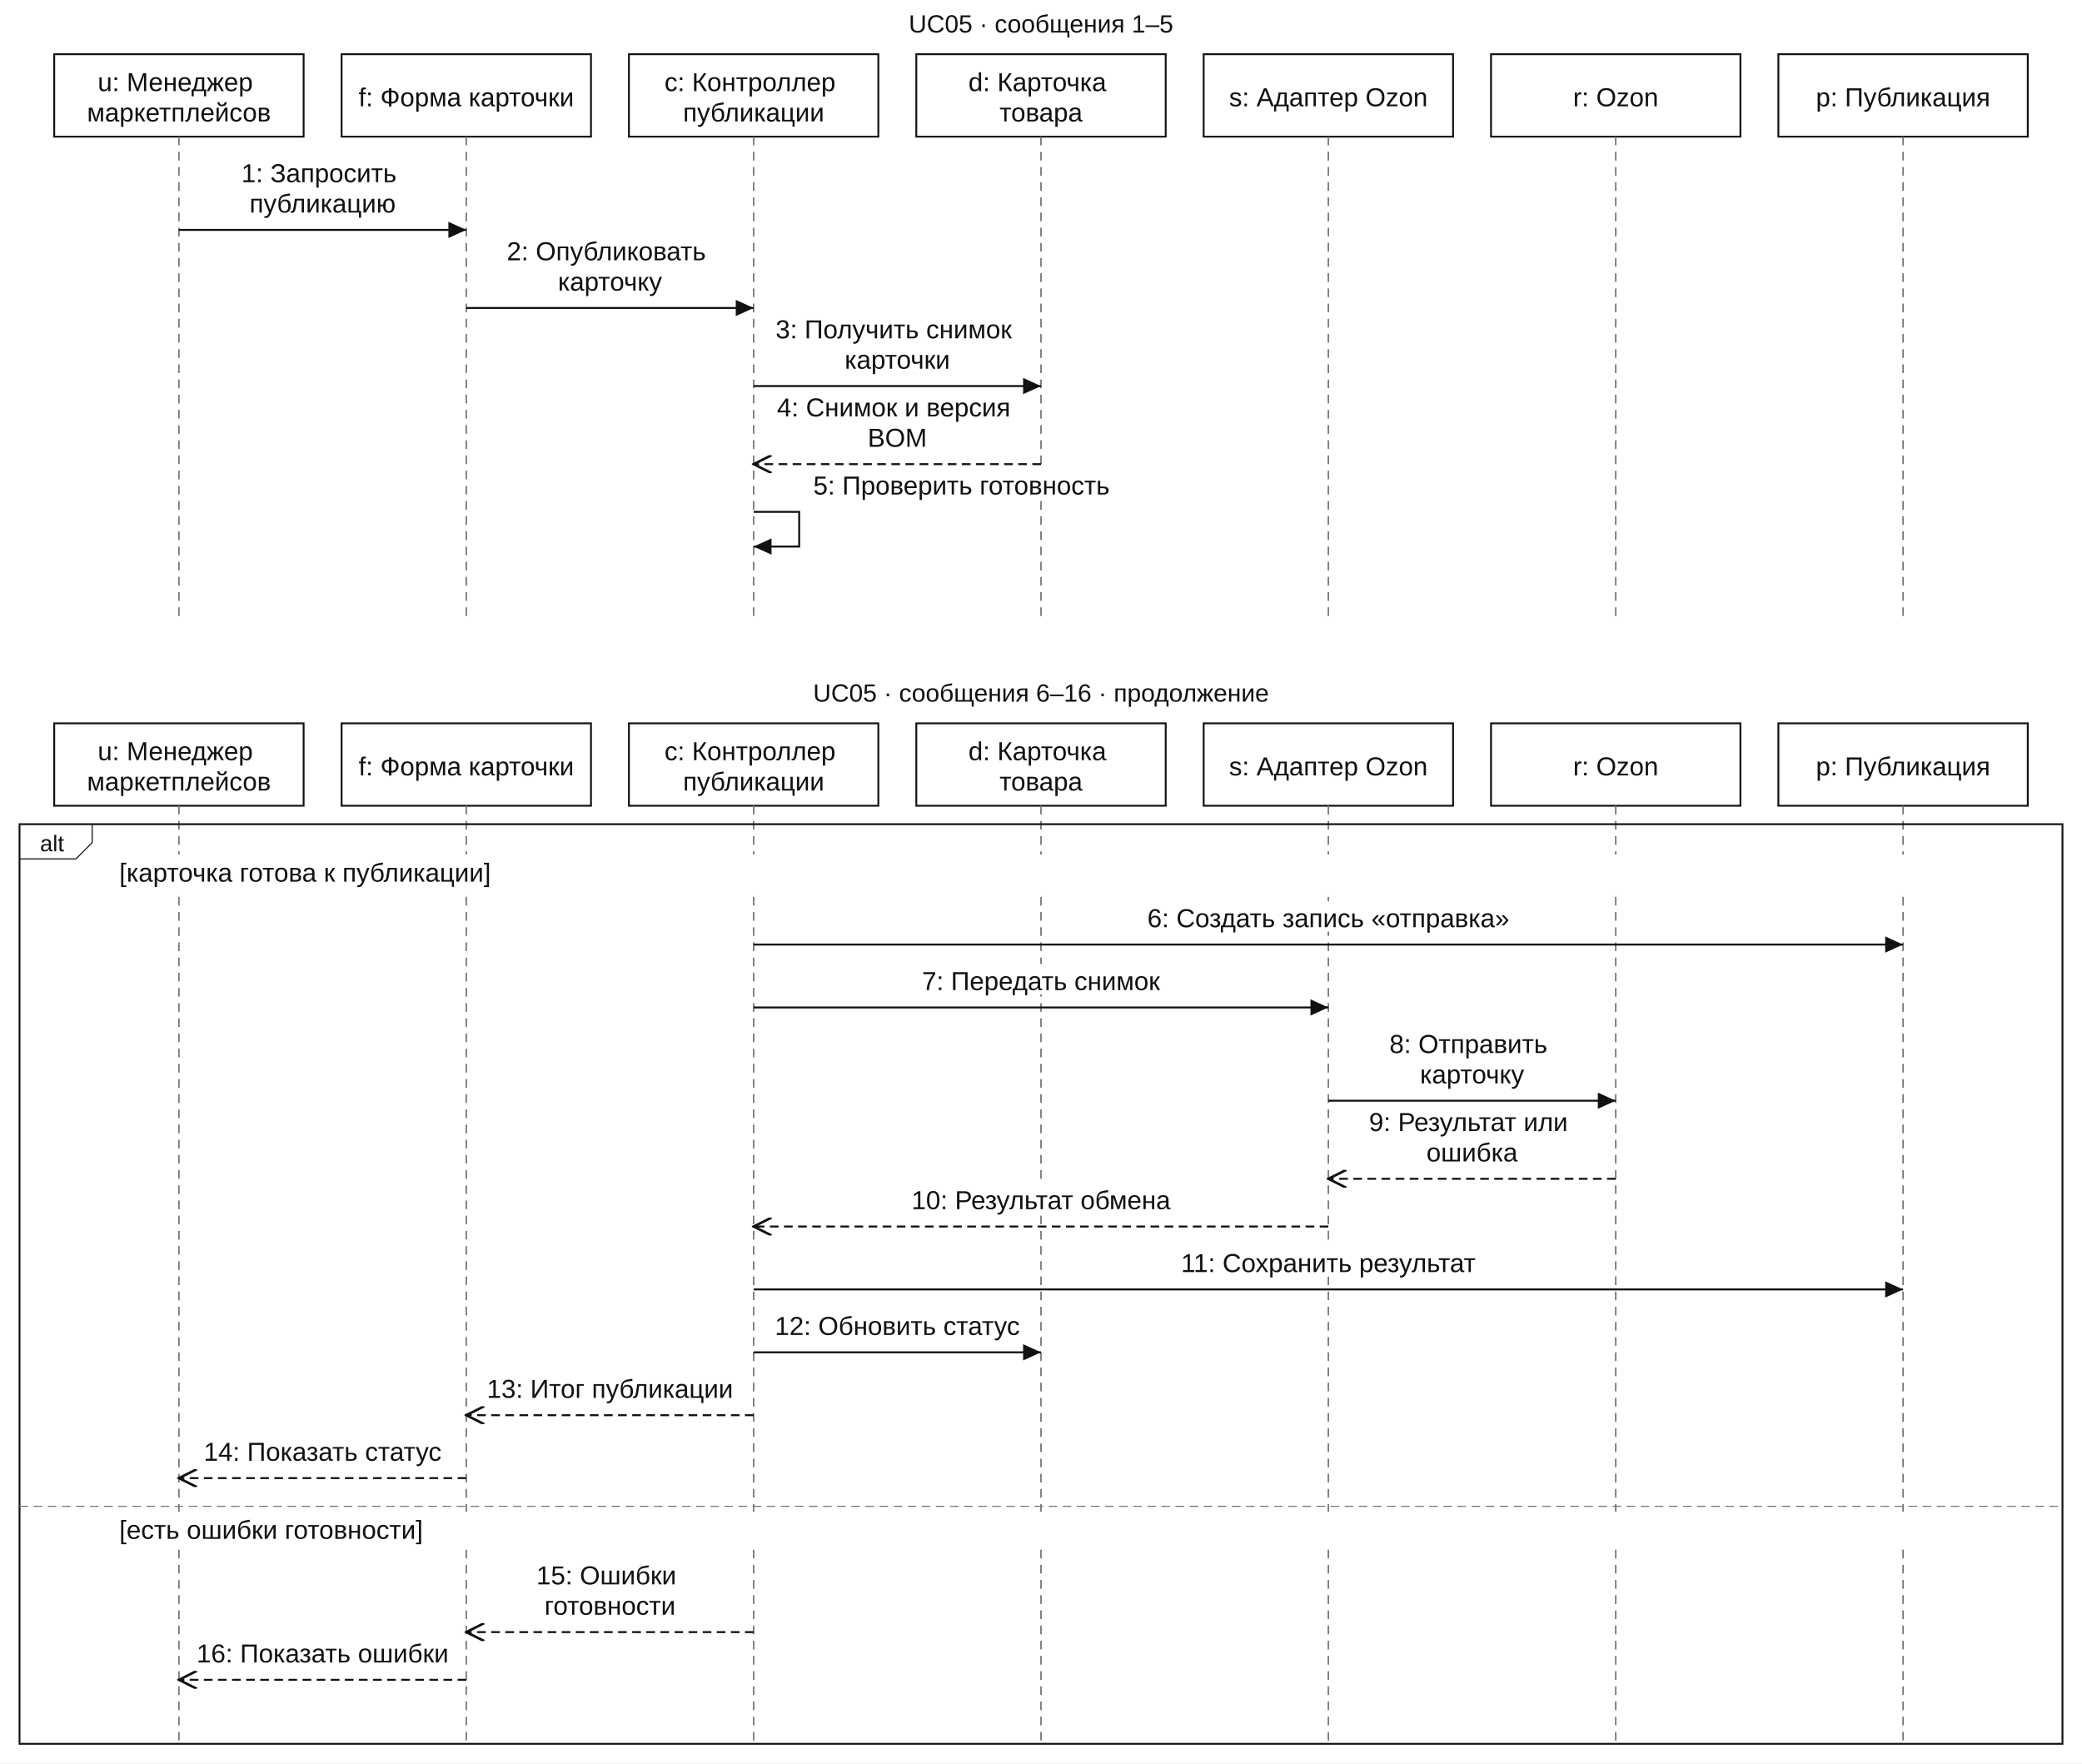
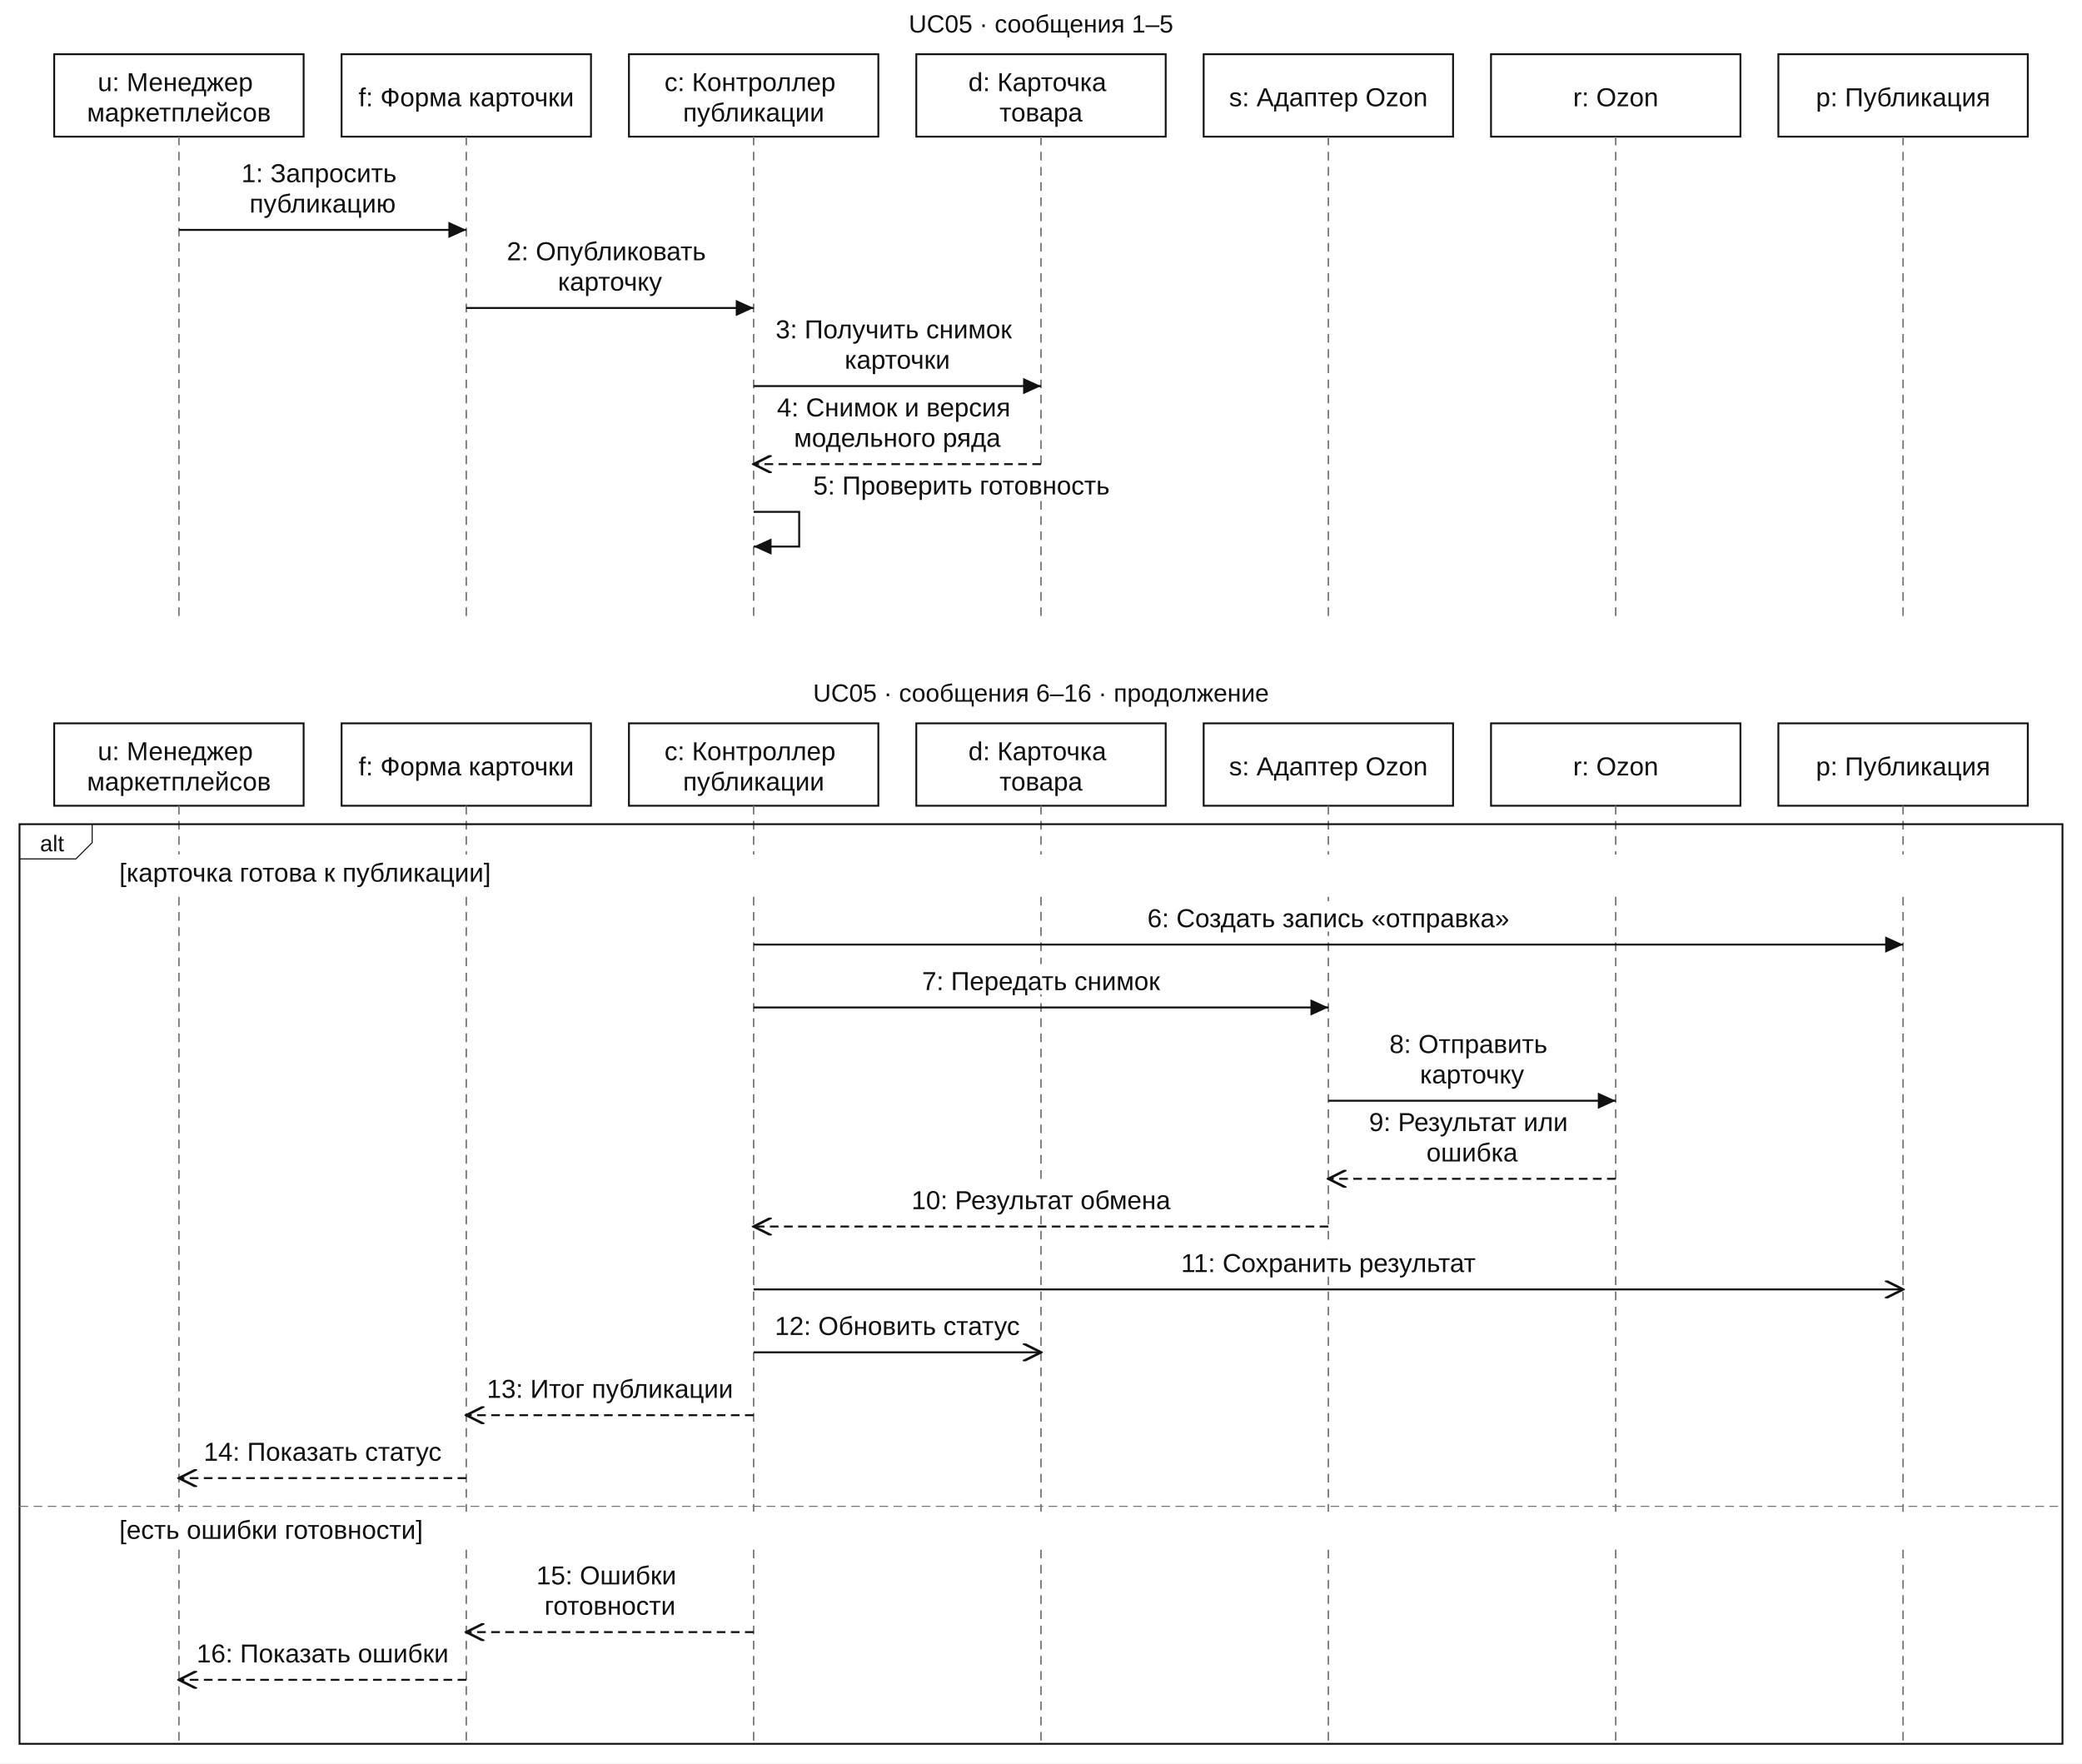
<svg xmlns="http://www.w3.org/2000/svg" width="1920" height="1626" viewBox="0 0 1920 1626">
  <defs>
    <marker id="call" viewBox="0 0 12 10" markerWidth="10" markerHeight="9" refX="11" refY="5" orient="auto">
      <path d="M0 0 L11 5 L0 10 Z" fill="#111" />
    </marker>
    <marker id="reply" viewBox="0 0 12 10" markerWidth="11" markerHeight="10" refX="11" refY="5" orient="auto">
      <path d="M1 0 L11 5 L1 10" fill="none" stroke="#111" stroke-width="1.4" />
    </marker>
  </defs>
  <rect width="100%" height="100%" fill="white" />
  <g font-family="Arial">
    <text x="960" y="30" font-size="23" text-anchor="middle" fill="#111">
      <tspan x="960" dy="0">UC05 · сообщения 1–5</tspan>
    </text>
    <rect x="50" y="50" width="230" height="76" fill="white" stroke="#111" stroke-width="1.7" />
    <text x="165" y="84" font-size="24" text-anchor="middle" fill="#111">
      <tspan x="165" dy="0">u: Менеджер</tspan>
      <tspan x="165" dy="28">маркетплейсов</tspan>
    </text>
    <path d="M165 126 V569" stroke="#777" stroke-width="1.4" stroke-dasharray="8 6" fill="none" />
    <rect x="315" y="50" width="230" height="76" fill="white" stroke="#111" stroke-width="1.7" />
    <text x="430" y="98" font-size="24" text-anchor="middle" fill="#111">
      <tspan x="430" dy="0">f: Форма карточки</tspan>
    </text>
    <path d="M430 126 V569" stroke="#777" stroke-width="1.4" stroke-dasharray="8 6" fill="none" />
    <rect x="580" y="50" width="230" height="76" fill="white" stroke="#111" stroke-width="1.7" />
    <text x="695" y="84" font-size="24" text-anchor="middle" fill="#111">
      <tspan x="695" dy="0">c: Контроллер</tspan>
      <tspan x="695" dy="28">публикации</tspan>
    </text>
    <path d="M695 126 V569" stroke="#777" stroke-width="1.4" stroke-dasharray="8 6" fill="none" />
    <rect x="845" y="50" width="230" height="76" fill="white" stroke="#111" stroke-width="1.7" />
    <text x="960" y="84" font-size="24" text-anchor="middle" fill="#111">
      <tspan x="960" dy="0">d: Карточка</tspan>
      <tspan x="960" dy="28">товара</tspan>
    </text>
    <path d="M960 126 V569" stroke="#777" stroke-width="1.4" stroke-dasharray="8 6" fill="none" />
    <rect x="1110" y="50" width="230" height="76" fill="white" stroke="#111" stroke-width="1.7" />
    <text x="1225" y="98" font-size="24" text-anchor="middle" fill="#111">
      <tspan x="1225" dy="0">s: Адаптер Ozon</tspan>
    </text>
    <path d="M1225 126 V569" stroke="#777" stroke-width="1.4" stroke-dasharray="8 6" fill="none" />
    <rect x="1375" y="50" width="230" height="76" fill="white" stroke="#111" stroke-width="1.7" />
    <text x="1490" y="98" font-size="24" text-anchor="middle" fill="#111">
      <tspan x="1490" dy="0">r: Ozon</tspan>
    </text>
    <path d="M1490 126 V569" stroke="#777" stroke-width="1.4" stroke-dasharray="8 6" fill="none" />
    <rect x="1640" y="50" width="230" height="76" fill="white" stroke="#111" stroke-width="1.7" />
    <text x="1755" y="98" font-size="24" text-anchor="middle" fill="#111">
      <tspan x="1755" dy="0">p: Публикация</tspan>
    </text>
    <path d="M1755 126 V569" stroke="#777" stroke-width="1.4" stroke-dasharray="8 6" fill="none" />
    <path d="M165 212 H430" stroke="#111" stroke-width="1.8" fill="none" marker-end="url(#call)" />
    <rect x="221" y="144" width="153" height="56" fill="white" />
    <text x="297.5" y="168" font-size="24" text-anchor="middle" fill="#111">
      <tspan x="297.5" dy="0">1: Запросить</tspan>
      <tspan x="297.5" dy="28">публикацию</tspan>
    </text>
    <path d="M430 284 H695" stroke="#111" stroke-width="1.8" fill="none" marker-end="url(#call)" />
    <rect x="465" y="216" width="195" height="56" fill="white" />
    <text x="562.5" y="240" font-size="24" text-anchor="middle" fill="#111">
      <tspan x="562.5" dy="0">2: Опубликовать</tspan>
      <tspan x="562.5" dy="28">карточку</tspan>
    </text>
    <path d="M695 356 H960" stroke="#111" stroke-width="1.8" fill="none" marker-end="url(#call)" />
    <rect x="713" y="288" width="229" height="56" fill="white" />
    <text x="827.5" y="312" font-size="24" text-anchor="middle" fill="#111">
      <tspan x="827.5" dy="0">3: Получить снимок</tspan>
      <tspan x="827.5" dy="28">карточки</tspan>
    </text>
    <path d="M960 428 H695" stroke="#111" stroke-width="1.8" stroke-dasharray="8 5" fill="none" marker-end="url(#reply)" />
    <rect x="714.5" y="360" width="226" height="56" fill="white" />
    <text x="827.5" y="384" font-size="24" text-anchor="middle" fill="#111">
      <tspan x="827.5" dy="0">4: Снимок и версия</tspan>
-       <tspan x="827.5" dy="28">BOM</tspan>
+       <tspan x="827.5" dy="28">модельного ряда</tspan>
    </text>
    <path d="M695 472 H737 V504 H695" stroke="#111" stroke-width="1.8" fill="none" marker-end="url(#call)" />
    <rect x="744" y="432" width="284" height="28" fill="white" />
    <text x="750" y="456" font-size="24" text-anchor="start" fill="#111">
      <tspan x="750" dy="0">5: Проверить готовность</tspan>
    </text>
    <g transform="translate(0 617)">
      <text x="960" y="30" font-size="23" text-anchor="middle" fill="#111">
        <tspan x="960" dy="0">UC05 · сообщения 6–16 · продолжение</tspan>
      </text>
      <rect x="50" y="50" width="230" height="76" fill="white" stroke="#111" stroke-width="1.7" />
      <text x="165" y="84" font-size="24" text-anchor="middle" fill="#111">
        <tspan x="165" dy="0">u: Менеджер</tspan>
        <tspan x="165" dy="28">маркетплейсов</tspan>
      </text>
      <path d="M165 126 V991" stroke="#777" stroke-width="1.4" stroke-dasharray="8 6" fill="none" />
      <rect x="315" y="50" width="230" height="76" fill="white" stroke="#111" stroke-width="1.7" />
      <text x="430" y="98" font-size="24" text-anchor="middle" fill="#111">
        <tspan x="430" dy="0">f: Форма карточки</tspan>
      </text>
      <path d="M430 126 V991" stroke="#777" stroke-width="1.4" stroke-dasharray="8 6" fill="none" />
      <rect x="580" y="50" width="230" height="76" fill="white" stroke="#111" stroke-width="1.7" />
      <text x="695" y="84" font-size="24" text-anchor="middle" fill="#111">
        <tspan x="695" dy="0">c: Контроллер</tspan>
        <tspan x="695" dy="28">публикации</tspan>
      </text>
      <path d="M695 126 V991" stroke="#777" stroke-width="1.4" stroke-dasharray="8 6" fill="none" />
      <rect x="845" y="50" width="230" height="76" fill="white" stroke="#111" stroke-width="1.7" />
      <text x="960" y="84" font-size="24" text-anchor="middle" fill="#111">
        <tspan x="960" dy="0">d: Карточка</tspan>
        <tspan x="960" dy="28">товара</tspan>
      </text>
      <path d="M960 126 V991" stroke="#777" stroke-width="1.4" stroke-dasharray="8 6" fill="none" />
      <rect x="1110" y="50" width="230" height="76" fill="white" stroke="#111" stroke-width="1.7" />
      <text x="1225" y="98" font-size="24" text-anchor="middle" fill="#111">
        <tspan x="1225" dy="0">s: Адаптер Ozon</tspan>
      </text>
      <path d="M1225 126 V991" stroke="#777" stroke-width="1.4" stroke-dasharray="8 6" fill="none" />
      <rect x="1375" y="50" width="230" height="76" fill="white" stroke="#111" stroke-width="1.7" />
      <text x="1490" y="98" font-size="24" text-anchor="middle" fill="#111">
        <tspan x="1490" dy="0">r: Ozon</tspan>
      </text>
      <path d="M1490 126 V991" stroke="#777" stroke-width="1.4" stroke-dasharray="8 6" fill="none" />
      <rect x="1640" y="50" width="230" height="76" fill="white" stroke="#111" stroke-width="1.7" />
      <text x="1755" y="98" font-size="24" text-anchor="middle" fill="#111">
        <tspan x="1755" dy="0">p: Публикация</tspan>
      </text>
      <path d="M1755 126 V991" stroke="#777" stroke-width="1.4" stroke-dasharray="8 6" fill="none" />
      <rect x="18" y="143" width="1884" height="848" fill="none" stroke="#111" stroke-width="1.7" />
      <path d="M18 175 H70 L85 160 V143" stroke="#111" fill="none" />
      <text x="48" y="168" font-size="21" text-anchor="middle" fill="#111">
        <tspan x="48" dy="0">alt</tspan>
      </text>
      <rect x="98" y="171" width="1790" height="33" fill="white" />
      <text x="110" y="196" font-size="24" text-anchor="start" fill="#111">
        <tspan x="110" dy="0">[карточка готова к публикации]</tspan>
      </text>
      <path d="M18 772 H1902" stroke="#777" stroke-dasharray="8 5" fill="none" />
      <rect x="98" y="777" width="1790" height="33" fill="white" />
      <text x="110" y="802" font-size="24" text-anchor="start" fill="#111">
        <tspan x="110" dy="0">[есть ошибки готовности]</tspan>
      </text>
      <path d="M695 254 H1755" stroke="#111" stroke-width="1.8" fill="none" marker-end="url(#call)" />
      <rect x="1053" y="214" width="344" height="28" fill="white" />
      <text x="1225" y="238" font-size="24" text-anchor="middle" fill="#111">
        <tspan x="1225" dy="0">6: Создать запись «отправка»</tspan>
      </text>
      <path d="M695 312 H1225" stroke="#111" stroke-width="1.8" fill="none" marker-end="url(#call)" />
      <rect x="844.5" y="272" width="231" height="28" fill="white" />
      <text x="960" y="296" font-size="24" text-anchor="middle" fill="#111">
        <tspan x="960" dy="0">7: Передать снимок</tspan>
      </text>
      <path d="M1225 398 H1490" stroke="#111" stroke-width="1.8" fill="none" marker-end="url(#call)" />
      <rect x="1279.5" y="330" width="156" height="56" fill="white" />
      <text x="1357.5" y="354" font-size="24" text-anchor="middle" fill="#111">
        <tspan x="1357.5" dy="0">8: Отправить</tspan>
        <tspan x="1357.5" dy="28">карточку</tspan>
      </text>
      <path d="M1490 470 H1225" stroke="#111" stroke-width="1.8" stroke-dasharray="8 5" fill="none" marker-end="url(#reply)" />
      <rect x="1261" y="402" width="193" height="56" fill="white" />
      <text x="1357.5" y="426" font-size="24" text-anchor="middle" fill="#111">
        <tspan x="1357.5" dy="0">9: Результат или</tspan>
        <tspan x="1357.5" dy="28">ошибка</tspan>
      </text>
      <path d="M1225 514 H695" stroke="#111" stroke-width="1.8" stroke-dasharray="8 5" fill="none" marker-end="url(#reply)" />
      <rect x="836" y="474" width="248" height="28" fill="white" />
      <text x="960" y="498" font-size="24" text-anchor="middle" fill="#111">
        <tspan x="960" dy="0">10: Результат обмена</tspan>
      </text>
-       <path d="M695 572 H1755" stroke="#111" stroke-width="1.8" fill="none" marker-end="url(#call)" />
+       <path d="M695 572 H1755" stroke="#111" stroke-width="1.8" fill="none" marker-end="url(#reply)" />
      <rect x="1084" y="532" width="282" height="28" fill="white" />
      <text x="1225" y="556" font-size="24" text-anchor="middle" fill="#111">
        <tspan x="1225" dy="0">11: Сохранить результат</tspan>
      </text>
-       <path d="M695 630 H960" stroke="#111" stroke-width="1.8" fill="none" marker-end="url(#call)" />
+       <path d="M695 630 H960" stroke="#111" stroke-width="1.8" fill="none" marker-end="url(#reply)" />
      <rect x="709.5" y="590" width="236" height="28" fill="white" />
      <text x="827.5" y="614" font-size="24" text-anchor="middle" fill="#111">
        <tspan x="827.5" dy="0">12: Обновить статус</tspan>
      </text>
      <path d="M695 688 H430" stroke="#111" stroke-width="1.8" stroke-dasharray="8 5" fill="none" marker-end="url(#reply)" />
      <rect x="444.5" y="648" width="236" height="28" fill="white" />
      <text x="562.5" y="672" font-size="24" text-anchor="middle" fill="#111">
        <tspan x="562.5" dy="0">13: Итог публикации</tspan>
      </text>
      <path d="M430 746 H165" stroke="#111" stroke-width="1.8" stroke-dasharray="8 5" fill="none" marker-end="url(#reply)" />
      <rect x="183" y="706" width="229" height="28" fill="white" />
      <text x="297.5" y="730" font-size="24" text-anchor="middle" fill="#111">
        <tspan x="297.5" dy="0">14: Показать статус</tspan>
      </text>
      <path d="M695 888 H430" stroke="#111" stroke-width="1.8" stroke-dasharray="8 5" fill="none" marker-end="url(#reply)" />
      <rect x="493.5" y="820" width="138" height="56" fill="white" />
      <text x="562.5" y="844" font-size="24" text-anchor="middle" fill="#111">
        <tspan x="562.5" dy="0">15: Ошибки</tspan>
        <tspan x="562.5" dy="28">готовности</tspan>
      </text>
      <path d="M430 932 H165" stroke="#111" stroke-width="1.8" stroke-dasharray="8 5" fill="none" marker-end="url(#reply)" />
      <rect x="177" y="892" width="241" height="28" fill="white" />
      <text x="297.5" y="916" font-size="24" text-anchor="middle" fill="#111">
        <tspan x="297.5" dy="0">16: Показать ошибки</tspan>
      </text>
    </g>
  </g>
</svg>
